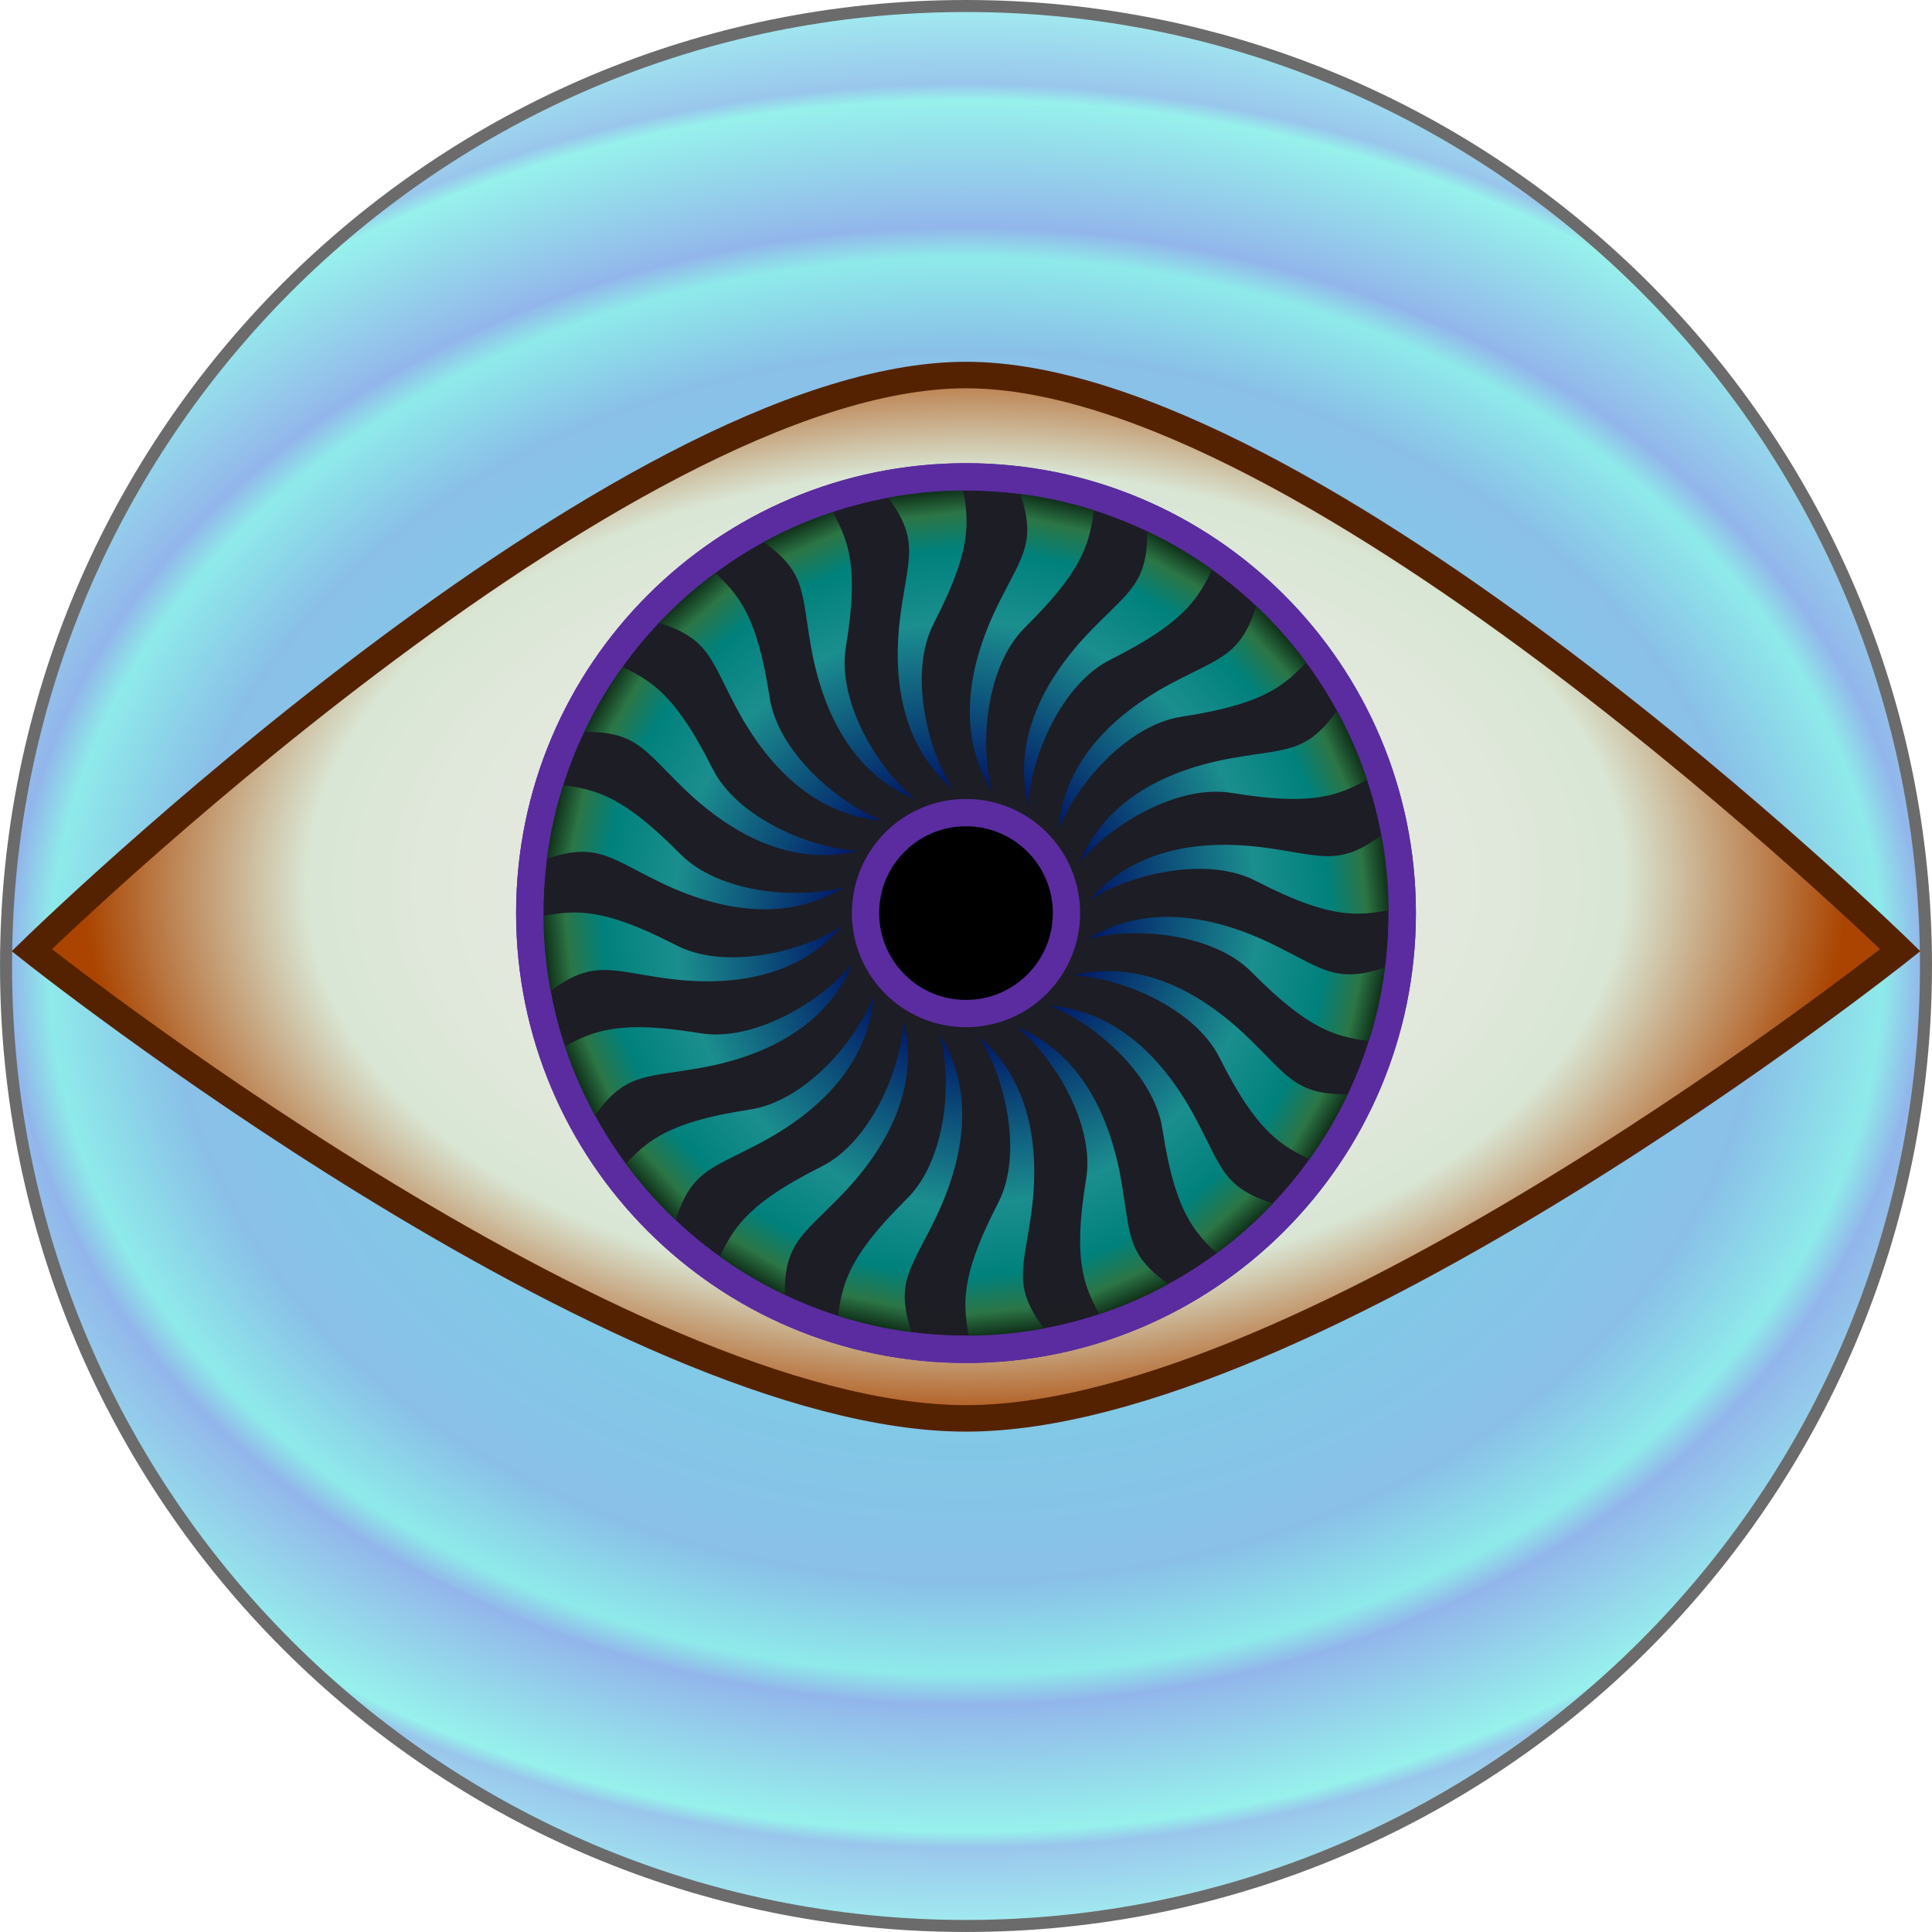
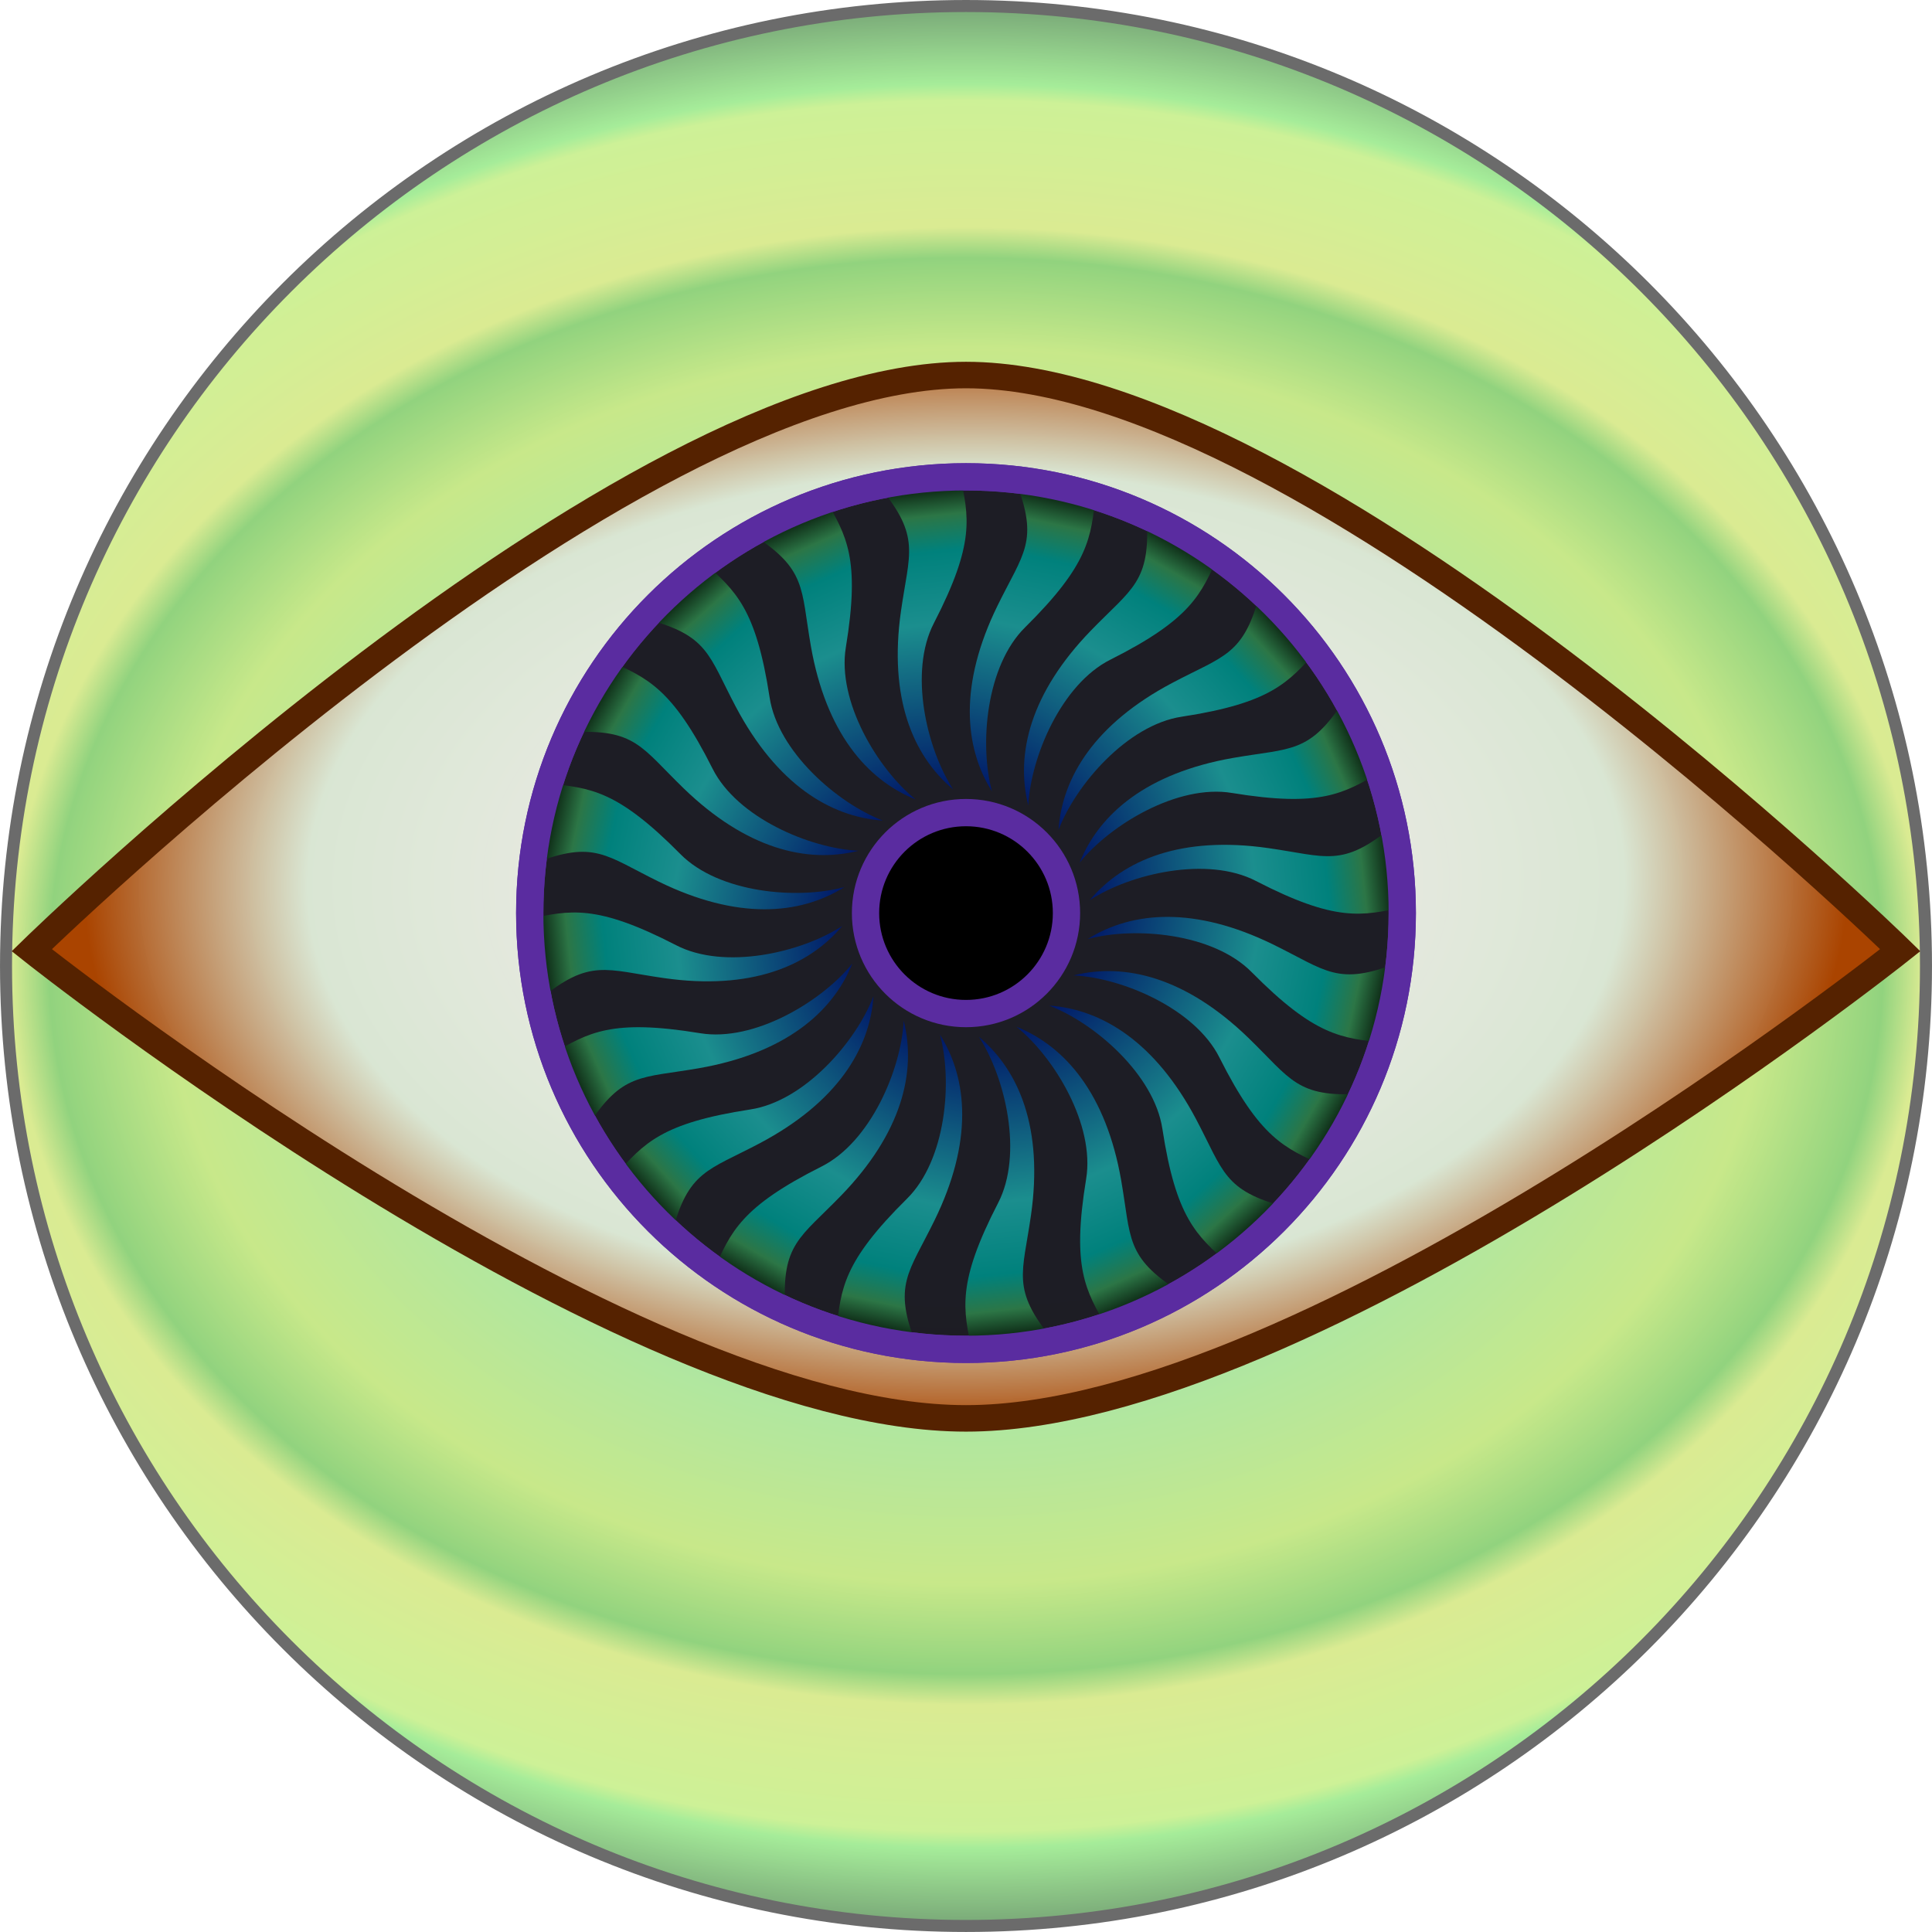
<svg xmlns="http://www.w3.org/2000/svg" xmlns:xlink="http://www.w3.org/1999/xlink" width="93.698mm" height="93.698mm" viewBox="0 0 93.698 93.698" version="1.1" id="svg8">
  <defs id="defs2">
    <linearGradient id="Iris">
      <stop id="stop19489" offset="0" style="stop-color:#001768;stop-opacity:1" />
      <stop style="stop-color:#1b8e8e;stop-opacity:1" offset="0.533" id="stop19497" />
      <stop id="stop19499" offset="0.764" style="stop-color:#00817c;stop-opacity:1" />
      <stop style="stop-color:#2c7646;stop-opacity:1" offset="0.879" id="stop19501" />
      <stop id="stop19491" offset="1" style="stop-color:#000800;stop-opacity:1" />
    </linearGradient>
    <linearGradient id="linearGradient19473">
      <stop id="stop19469" offset="0" style="stop-color:#faedf3;stop-opacity:1" />
      <stop style="stop-color:#dae6d4;stop-opacity:0.992" offset="0.746" id="stop19479" />
      <stop id="stop19471" offset="1" style="stop-color:#aa4400;stop-opacity:1" />
    </linearGradient>
    <linearGradient id="eyelid">
      <stop style="stop-color:#00cacb;stop-opacity:1" offset="0" id="stop17539" />
-       <stop id="stop5049" offset="0.639" style="stop-color:#3593d8;stop-opacity:1" />
-       <stop id="stop5047" offset="0.733" style="stop-color:#3ddbda;stop-opacity:1" />
-       <stop id="stop5041" offset="0.765" style="stop-color:#4481dc;stop-opacity:1;" />
-       <stop id="stop17547" offset="0.896" style="stop-color:#4be7de;stop-opacity:1" />
-       <stop style="stop-color:#509ddf;stop-opacity:1;" offset="0.913" id="stop5045" />
-       <stop style="stop-color:#5fe2e4" offset="1" id="stop17541" />
+       <stop id="stop5049" offset="0.639" style="stop-color:#a0d835;stop-opacity:1" />
+       <stop id="stop5047" offset="0.733" style="stop-color:#42b321;stop-opacity:1" />
+       <stop id="stop5041" offset="0.765" style="stop-color:#c0dc44;stop-opacity:1" />
+       <stop id="stop17547" offset="0.896" style="stop-color:#a9e74b;stop-opacity:1" />
+       <stop style="stop-color:#65df50;stop-opacity:1" offset="0.913" id="stop5045" />
+       <stop style="stop-color:#115e10;stop-opacity:1" offset="1" id="stop17541" />
    </linearGradient>
    <radialGradient gradientTransform="matrix(1.294938,0.00263338,-0.00203359,0.9999979,-29.53236,-0.2649028)" xlink:href="#eyelid" id="radialGradient17545" cx="100.654" cy="75.861" fx="100.654" fy="75.861" r="46.849" gradientUnits="userSpaceOnUse" />
    <radialGradient gradientUnits="userSpaceOnUse" gradientTransform="matrix(0.9245748,-0.00754252,0.00471433,0.5778913,7.246285,31.69755)" r="46.264" fy="70.729" fx="100.667" cy="70.729" cx="100.667" id="radialGradient19475" xlink:href="#linearGradient19473" />
    <linearGradient gradientTransform="rotate(138,99.76159,71.69205)" y2="71.749" x2="121.607" y1="71.749" x1="106.472" gradientUnits="userSpaceOnUse" id="linearGradient4756" xlink:href="#Iris" />
    <linearGradient y2="71.749" x2="121.607" y1="71.749" x1="106.472" gradientTransform="rotate(156,99.79201,71.79672)" gradientUnits="userSpaceOnUse" id="linearGradient4920" xlink:href="#Iris" />
    <linearGradient y2="71.749" x2="121.607" y1="71.749" x1="106.472" gradientTransform="rotate(174,99.82045,71.89457)" gradientUnits="userSpaceOnUse" id="linearGradient4924" xlink:href="#Iris" />
    <linearGradient y2="71.749" x2="121.607" y1="71.749" x1="106.472" gradientTransform="rotate(-168,99.84843,71.99081)" gradientUnits="userSpaceOnUse" id="linearGradient4928" xlink:href="#Iris" />
    <linearGradient y2="71.749" x2="121.607" y1="71.749" x1="106.472" gradientTransform="rotate(-150,99.87734,72.09031)" gradientUnits="userSpaceOnUse" id="linearGradient4932" xlink:href="#Iris" />
    <linearGradient y2="71.749" x2="121.607" y1="71.749" x1="106.472" gradientTransform="rotate(-132,99.90882,72.19863)" gradientUnits="userSpaceOnUse" id="linearGradient4936" xlink:href="#Iris" />
    <linearGradient y2="71.749" x2="121.607" y1="71.749" x1="106.472" gradientTransform="rotate(-114,99.94508,72.32339)" gradientUnits="userSpaceOnUse" id="linearGradient4940" xlink:href="#Iris" />
    <linearGradient y2="71.749" x2="121.607" y1="71.749" x1="106.472" gradientTransform="rotate(-96.00002,99.98965,72.47675)" gradientUnits="userSpaceOnUse" id="linearGradient4944" xlink:href="#Iris" />
    <linearGradient y2="71.749" x2="121.607" y1="71.749" x1="106.472" gradientTransform="rotate(-78,100.049,72.68112)" gradientUnits="userSpaceOnUse" id="linearGradient4948" xlink:href="#Iris" />
    <linearGradient y2="71.749" x2="121.607" y1="71.749" x1="106.472" gradientTransform="rotate(-60,100.1373,72.98489)" gradientUnits="userSpaceOnUse" id="linearGradient4952" xlink:href="#Iris" />
    <linearGradient y2="71.749" x2="121.607" y1="71.749" x1="106.472" gradientTransform="rotate(-42,100.2924,73.51833)" gradientUnits="userSpaceOnUse" id="linearGradient4956" xlink:href="#Iris" />
    <linearGradient y2="71.749" x2="121.607" y1="71.749" x1="106.472" gradientTransform="rotate(-24.00001,100.6652,74.80118)" gradientUnits="userSpaceOnUse" id="linearGradient4960" xlink:href="#Iris" />
    <linearGradient y2="71.749" x2="121.607" y1="71.749" x1="106.472" gradientTransform="rotate(-5.999977,103.2181,83.58536)" gradientUnits="userSpaceOnUse" id="linearGradient4964" xlink:href="#Iris" />
    <linearGradient y2="71.749" x2="121.607" y1="71.749" x1="106.472" gradientTransform="rotate(12,98.14024,66.11319)" gradientUnits="userSpaceOnUse" id="linearGradient4968" xlink:href="#Iris" />
    <linearGradient y2="71.749" x2="121.607" y1="71.749" x1="106.472" gradientTransform="rotate(30,99.16705,69.64628)" gradientUnits="userSpaceOnUse" id="linearGradient4972" xlink:href="#Iris" />
    <linearGradient y2="71.749" x2="121.607" y1="71.749" x1="106.472" gradientTransform="rotate(48.00001,99.43093,70.55425)" gradientUnits="userSpaceOnUse" id="linearGradient4976" xlink:href="#Iris" />
    <linearGradient y2="71.749" x2="121.607" y1="71.749" x1="106.472" gradientTransform="rotate(65.99999,99.55632,70.98572)" gradientUnits="userSpaceOnUse" id="linearGradient4980" xlink:href="#Iris" />
    <linearGradient y2="71.749" x2="121.607" y1="71.749" x1="106.472" gradientTransform="rotate(84,99.63254,71.24799)" gradientUnits="userSpaceOnUse" id="linearGradient4984" xlink:href="#Iris" />
    <linearGradient y2="71.749" x2="121.607" y1="71.749" x1="106.472" gradientTransform="rotate(102,99.68596,71.43181)" gradientUnits="userSpaceOnUse" id="linearGradient4988" xlink:href="#Iris" />
    <linearGradient y2="71.749" x2="121.607" y1="71.749" x1="106.472" gradientTransform="rotate(120,99.72724,71.57383)" gradientUnits="userSpaceOnUse" id="linearGradient4992" xlink:href="#Iris" />
  </defs>
  <circle transform="translate(-53.80489,-29.01239)" r="46.557" cy="75.861" cx="100.654" id="path17489" style="opacity:0.582;fill:url(#radialGradient17545);stroke:#000000;stroke-width:0.583;stroke-linecap:round;stroke-linejoin:bevel;stroke-miterlimit:4" />
  <path transform="translate(-53.80489,-29.01239)" d="m 100.654,97.801 c -16.75,0 -45.31,-22.707 -45.31,-22.707 0,0 28.561,-27.893 45.31,-27.893 16.75,-10e-7 45.31,27.893 45.31,27.893 0,0 -28.561,22.707 -45.31,22.707 z" style="fill:url(#radialGradient19475);fill-opacity:1;stroke:#552200;stroke-width:1.285;stroke-linecap:butt;stroke-linejoin:miter;stroke-miterlimit:4;stroke-dasharray:none;stroke-opacity:1" id="path19466" />
  <circle transform="translate(-53.80489,-29.01239)" style="opacity:1;fill:#1c1c24;fill-opacity:0.992;stroke:#5a2ca0;stroke-width:1.323;stroke-linecap:round;stroke-linejoin:bevel;stroke-miterlimit:4;stroke-dasharray:none;stroke-opacity:1" id="circle5016" cx="100.654" cy="73.295" r="21.158" />
  <circle transform="translate(-53.80489,-29.01239)" r="4.873" cy="73.295" cx="100.654" id="path19485" style="opacity:1;fill:#000000;fill-opacity:0.992;stroke:#5a2ca0;stroke-width:1.323;stroke-linecap:round;stroke-linejoin:bevel;stroke-miterlimit:4;stroke-dasharray:none;stroke-opacity:1" />
  <g transform="translate(-52.36993,-27.82176)" id="g5014">
    <path style="fill:url(#linearGradient4756);fill-opacity:1;stroke:none;stroke-width:0.265px;stroke-linecap:butt;stroke-linejoin:miter;stroke-opacity:1" d="m 94.732,76.135 c -0.174,2.575 -1.786,5.155 -5.5,7.124 -2.534,1.344 -3.485,1.33 -4.275,4.378 L 82.2,84.836 c 1.392,-1.563 2.241,-2.548 6.561,-3.208 2.624,-0.401 5.126,-3.281 5.971,-5.493 z" id="path19487" />
    <path id="use4698" d="m 93.706,74.551 c -0.962,2.395 -3.292,4.35 -7.433,5.076 -2.825,0.495 -3.725,0.188 -5.419,2.842 l -1.756,-3.515 c 1.807,-1.056 2.919,-1.731 7.231,-1.023 2.62,0.43 5.889,-1.537 7.376,-3.38 z" style="fill:url(#linearGradient4920);fill-opacity:1;stroke:none;stroke-width:0.265px;stroke-linecap:butt;stroke-linejoin:miter;stroke-opacity:1" />
    <path id="use4700" d="m 93.22,72.728 c -1.655,1.981 -4.475,3.12 -8.637,2.531 -2.839,-0.402 -3.601,-0.972 -6.032,1.029 l -0.584,-3.886 c 2.045,-0.446 3.311,-0.744 7.194,1.261 2.359,1.218 6.076,0.358 8.059,-0.935 z" style="fill:url(#linearGradient4924);fill-opacity:1;stroke:none;stroke-width:0.265px;stroke-linecap:butt;stroke-linejoin:miter;stroke-opacity:1" />
    <path id="use4702" d="m 93.321,70.844 c -2.186,1.372 -5.22,1.585 -8.997,-0.262 -2.576,-1.26 -3.124,-2.038 -6.055,-0.886 l 0.646,-3.876 c 2.083,0.208 3.379,0.315 6.452,3.423 1.867,1.888 5.667,2.218 7.954,1.601 z" style="fill:url(#linearGradient4928);fill-opacity:1;stroke:none;stroke-width:0.265px;stroke-linecap:butt;stroke-linejoin:miter;stroke-opacity:1" />
    <path id="use4704" d="m 93.999,69.083 c -2.503,0.63 -5.454,-0.106 -8.475,-3.03 -2.061,-1.994 -2.342,-2.904 -5.485,-2.713 l 1.812,-3.487 c 1.916,0.841 3.116,1.344 5.078,5.249 1.192,2.372 4.705,3.861 7.07,3.981 z" style="fill:url(#linearGradient4932);fill-opacity:1;stroke:none;stroke-width:0.265px;stroke-linecap:butt;stroke-linejoin:miter;stroke-opacity:1" />
    <path id="use4706" d="M 95.188,67.618 C 92.613,67.443 90.034,65.831 88.064,62.117 86.72,59.584 86.734,58.632 83.686,57.842 l 2.801,-2.756 c 1.563,1.392 2.548,2.241 3.208,6.561 0.401,2.624 3.281,5.126 5.493,5.971 z" style="fill:url(#linearGradient4936);fill-opacity:1;stroke:none;stroke-width:0.265px;stroke-linecap:butt;stroke-linejoin:miter;stroke-opacity:1" />
    <path id="use4708" d="m 96.772,66.592 c -2.395,-0.962 -4.35,-3.292 -5.076,-7.433 -0.495,-2.825 -0.188,-3.725 -2.842,-5.419 l 3.515,-1.756 c 1.056,1.807 1.731,2.919 1.023,7.231 -0.43,2.62 1.537,5.889 3.38,7.376 z" style="fill:url(#linearGradient4940);fill-opacity:1;stroke:none;stroke-width:0.265px;stroke-linecap:butt;stroke-linejoin:miter;stroke-opacity:1" />
    <path id="use4710" d="m 98.595,66.105 c -1.981,-1.655 -3.12,-4.475 -2.531,-8.637 0.402,-2.839 0.972,-3.601 -1.029,-6.032 l 3.886,-0.584 c 0.446,2.045 0.744,3.311 -1.261,7.194 -1.218,2.359 -0.358,6.076 0.935,8.059 z" style="fill:url(#linearGradient4944);fill-opacity:1;stroke:none;stroke-width:0.265px;stroke-linecap:butt;stroke-linejoin:miter;stroke-opacity:1" />
    <path id="use4712" d="m 100.479,66.206 c -1.372,-2.186 -1.585,-5.22 0.262,-8.997 1.26,-2.576 2.038,-3.124 0.886,-6.055 l 3.876,0.646 c -0.208,2.083 -0.315,3.379 -3.423,6.452 -1.888,1.867 -2.218,5.667 -1.601,7.954 z" style="fill:url(#linearGradient4948);fill-opacity:1;stroke:none;stroke-width:0.265px;stroke-linecap:butt;stroke-linejoin:miter;stroke-opacity:1" />
    <path id="use4714" d="m 102.24,66.884 c -0.63,-2.503 0.106,-5.454 3.03,-8.475 1.994,-2.061 2.904,-2.342 2.713,-5.485 l 3.487,1.812 c -0.841,1.916 -1.344,3.116 -5.249,5.078 -2.372,1.192 -3.861,4.705 -3.981,7.07 z" style="fill:url(#linearGradient4952);fill-opacity:1;stroke:none;stroke-width:0.265px;stroke-linecap:butt;stroke-linejoin:miter;stroke-opacity:1" />
    <path id="use4716" d="m 103.705,68.074 c 0.174,-2.575 1.786,-5.155 5.5,-7.124 2.534,-1.344 3.485,-1.33 4.275,-4.378 l 2.756,2.801 c -1.392,1.563 -2.241,2.548 -6.561,3.208 -2.624,0.401 -5.126,3.281 -5.971,5.493 z" style="fill:url(#linearGradient4956);fill-opacity:1;stroke:none;stroke-width:0.265px;stroke-linecap:butt;stroke-linejoin:miter;stroke-opacity:1" />
    <path id="use4718" d="m 104.731,69.657 c 0.962,-2.395 3.292,-4.35 7.433,-5.076 2.825,-0.495 3.725,-0.188 5.419,-2.842 l 1.756,3.515 c -1.807,1.056 -2.919,1.731 -7.231,1.023 -2.62,-0.43 -5.889,1.537 -7.376,3.38 z" style="fill:url(#linearGradient4960);fill-opacity:1;stroke:none;stroke-width:0.265px;stroke-linecap:butt;stroke-linejoin:miter;stroke-opacity:1" />
    <path id="use4720" d="m 105.218,71.48 c 1.655,-1.981 4.475,-3.12 8.637,-2.531 2.839,0.402 3.601,0.973 6.032,-1.029 l 0.584,3.886 c -2.045,0.446 -3.311,0.744 -7.194,-1.261 -2.359,-1.218 -6.075,-0.358 -8.059,0.935 z" style="fill:url(#linearGradient4964);fill-opacity:1;stroke:none;stroke-width:0.265px;stroke-linecap:butt;stroke-linejoin:miter;stroke-opacity:1" />
    <path id="use4722" d="m 105.117,73.365 c 2.186,-1.372 5.22,-1.585 8.997,0.262 2.576,1.26 3.124,2.038 6.055,0.886 l -0.646,3.876 c -2.083,-0.208 -3.379,-0.315 -6.452,-3.423 -1.867,-1.888 -5.667,-2.218 -7.954,-1.601 z" style="fill:url(#linearGradient4968);fill-opacity:1;stroke:none;stroke-width:0.265px;stroke-linecap:butt;stroke-linejoin:miter;stroke-opacity:1" />
    <path id="use4724" d="m 104.439,75.126 c 2.503,-0.63 5.454,0.106 8.475,3.03 2.061,1.994 2.342,2.904 5.485,2.713 l -1.812,3.487 c -1.916,-0.841 -3.116,-1.344 -5.078,-5.249 -1.192,-2.372 -4.705,-3.861 -7.07,-3.981 z" style="fill:url(#linearGradient4972);fill-opacity:1;stroke:none;stroke-width:0.265px;stroke-linecap:butt;stroke-linejoin:miter;stroke-opacity:1" />
    <path id="use4726" d="m 103.249,76.591 c 2.575,0.174 5.155,1.786 7.124,5.5 1.344,2.534 1.33,3.485 4.378,4.275 l -2.801,2.756 c -1.563,-1.392 -2.548,-2.241 -3.208,-6.561 -0.401,-2.624 -3.281,-5.126 -5.493,-5.971 z" style="fill:url(#linearGradient4976);fill-opacity:1;stroke:none;stroke-width:0.265px;stroke-linecap:butt;stroke-linejoin:miter;stroke-opacity:1" />
    <path id="use4728" d="m 101.666,77.617 c 2.395,0.962 4.35,3.292 5.076,7.433 0.495,2.825 0.188,3.725 2.842,5.419 l -3.515,1.756 c -1.056,-1.807 -1.731,-2.919 -1.023,-7.231 0.43,-2.62 -1.537,-5.889 -3.38,-7.376 z" style="fill:url(#linearGradient4980);fill-opacity:1;stroke:none;stroke-width:0.265px;stroke-linecap:butt;stroke-linejoin:miter;stroke-opacity:1" />
    <path id="use4730" d="m 99.842,78.103 c 1.981,1.655 3.12,4.475 2.531,8.637 -0.402,2.839 -0.973,3.601 1.029,6.032 l -3.886,0.584 c -0.446,-2.045 -0.744,-3.311 1.261,-7.194 1.218,-2.359 0.358,-6.076 -0.935,-8.059 z" style="fill:url(#linearGradient4984);fill-opacity:1;stroke:none;stroke-width:0.265px;stroke-linecap:butt;stroke-linejoin:miter;stroke-opacity:1" />
    <path id="use4732" d="m 97.958,78.002 c 1.372,2.186 1.585,5.22 -0.262,8.997 -1.26,2.576 -2.038,3.124 -0.886,6.055 l -3.876,-0.646 c 0.208,-2.083 0.315,-3.379 3.423,-6.452 1.888,-1.867 2.218,-5.667 1.601,-7.954 z" style="fill:url(#linearGradient4988);fill-opacity:1;stroke:none;stroke-width:0.265px;stroke-linecap:butt;stroke-linejoin:miter;stroke-opacity:1" />
    <path id="use4734" d="m 96.197,77.324 c 0.63,2.503 -0.106,5.454 -3.03,8.475 -1.994,2.061 -2.904,2.342 -2.713,5.485 L 86.967,89.472 c 0.841,-1.916 1.344,-3.116 5.249,-5.078 2.372,-1.192 3.861,-4.705 3.981,-7.07 z" style="fill:url(#linearGradient4992);fill-opacity:1;stroke:none;stroke-width:0.265px;stroke-linecap:butt;stroke-linejoin:miter;stroke-opacity:1" />
  </g>
  <circle transform="translate(-53.80489,-29.01239)" r="21.158" cy="73.295" cx="100.654" id="path19483" style="opacity:1;fill:none;fill-opacity:0.992;stroke:#5a2ca0;stroke-width:1.323;stroke-linecap:round;stroke-linejoin:bevel;stroke-miterlimit:4;stroke-dasharray:none;stroke-opacity:1" />
</svg>
